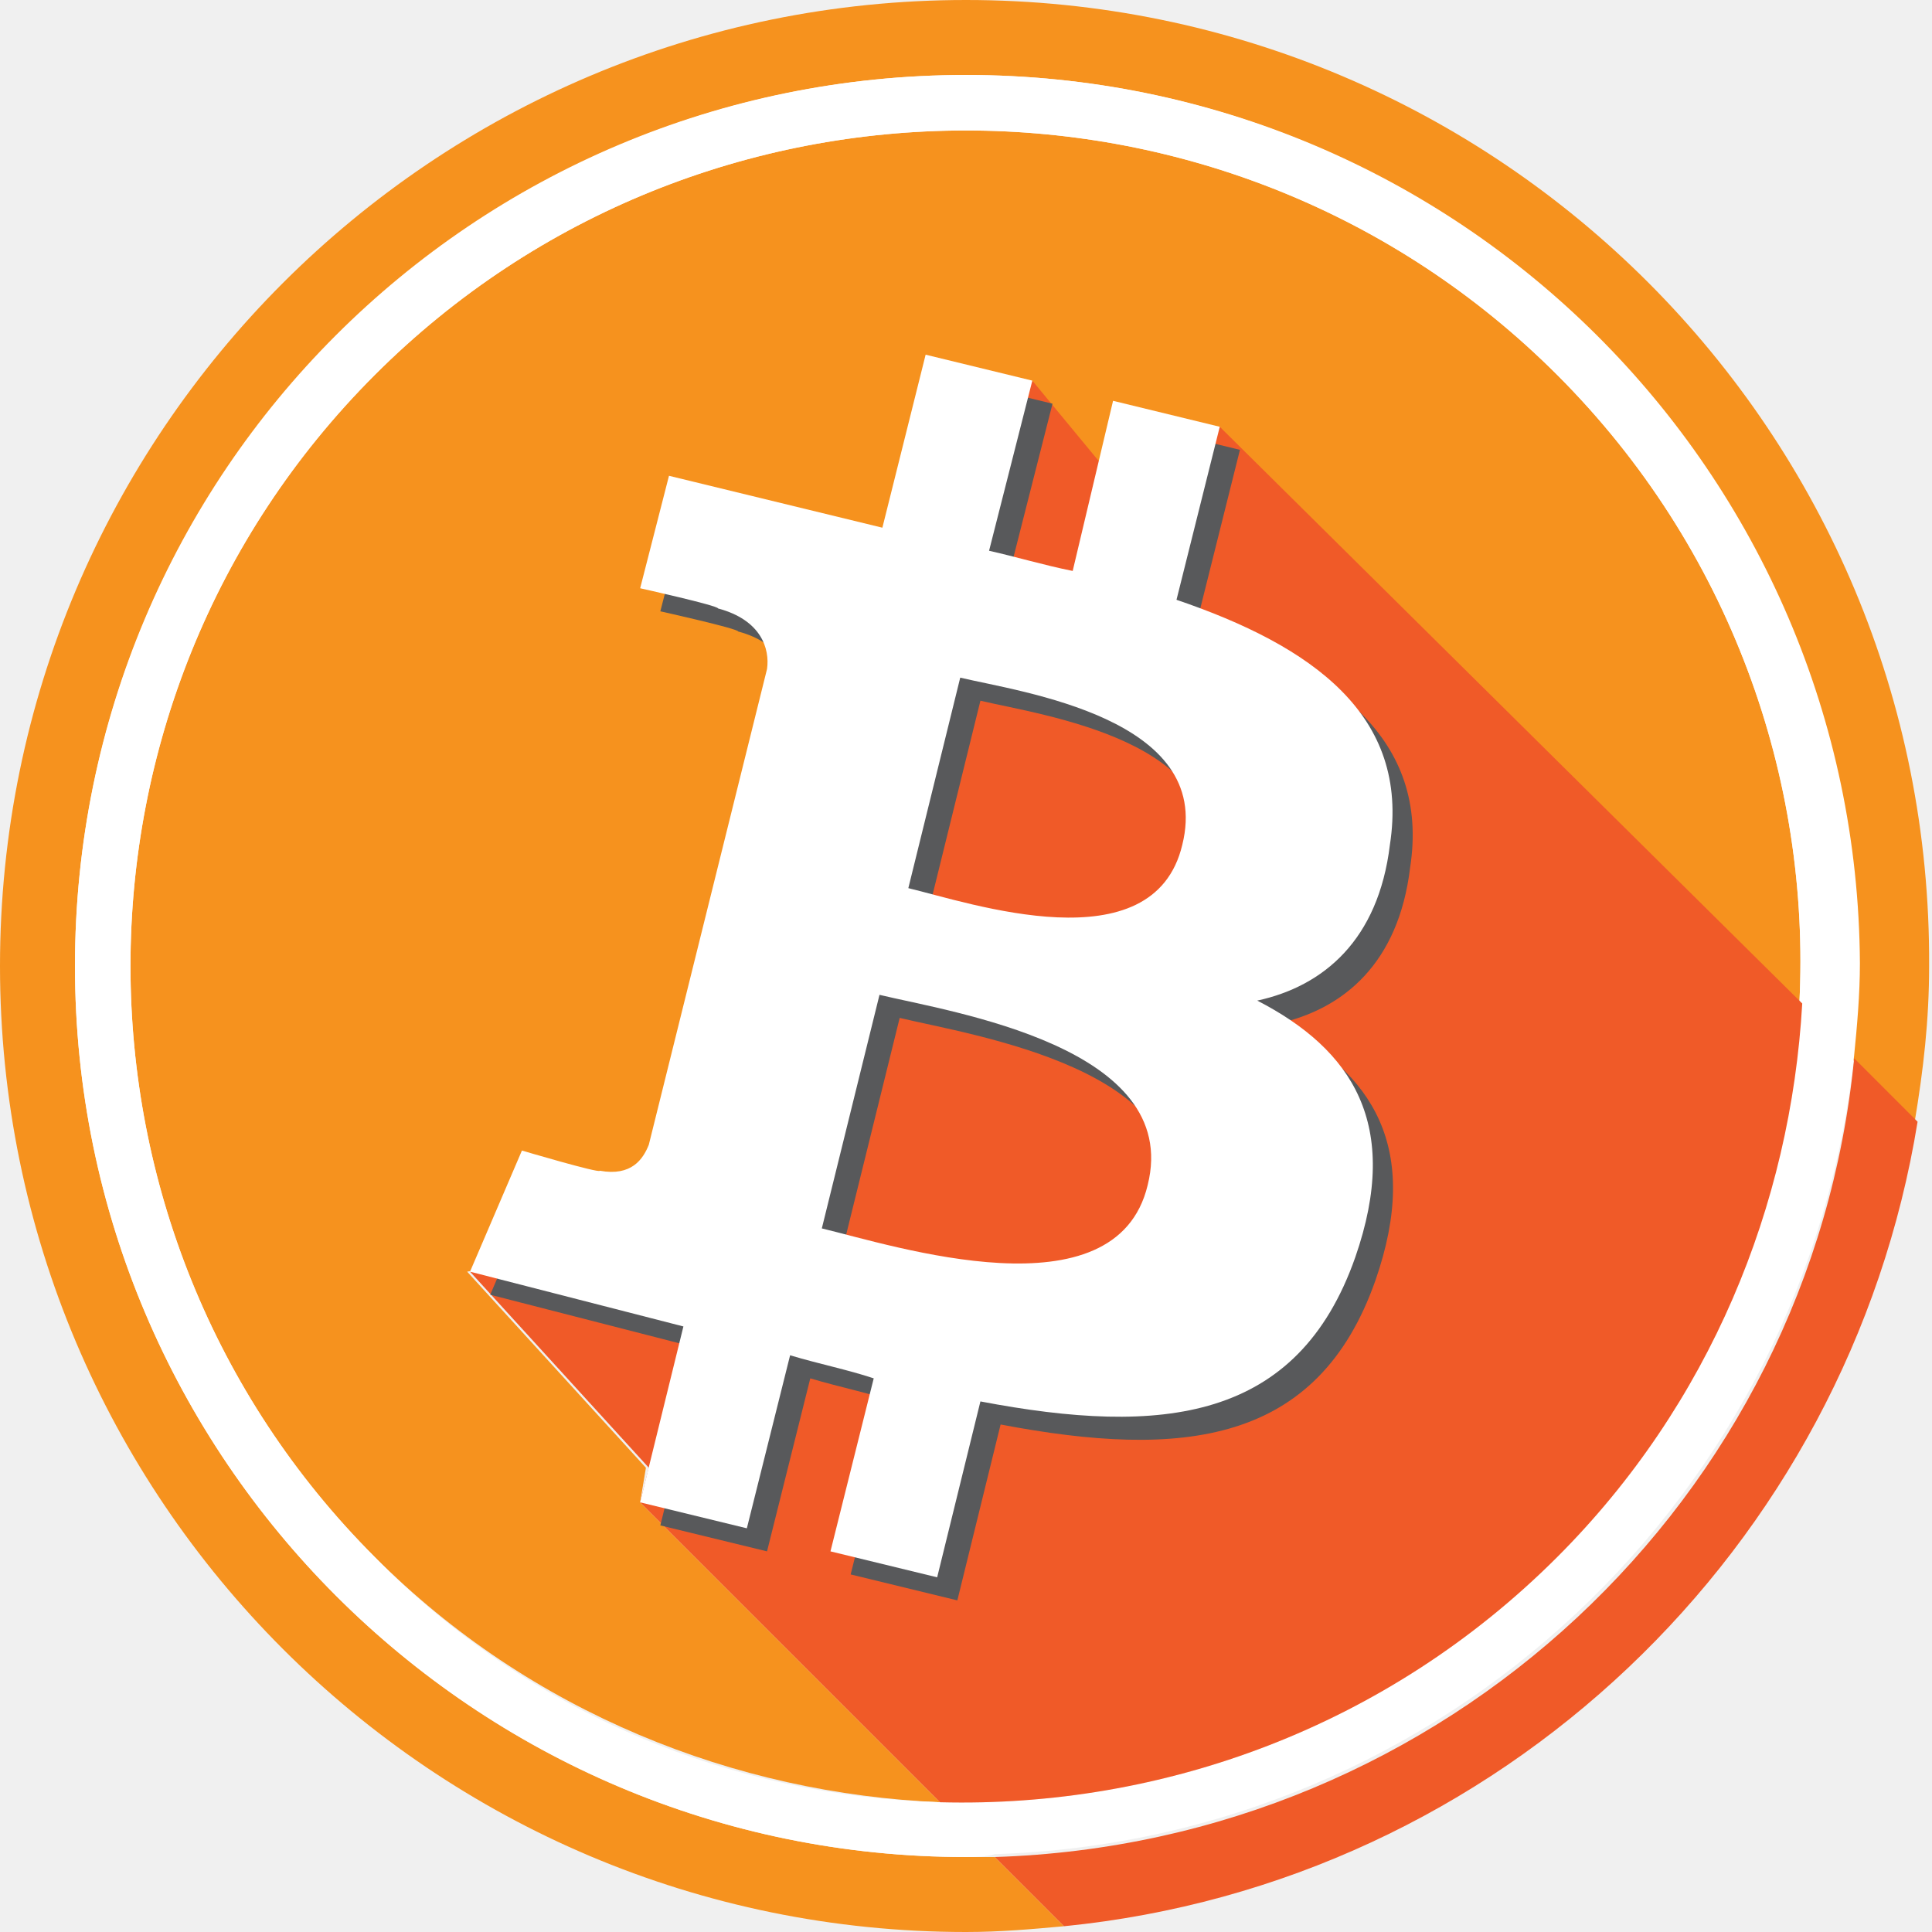
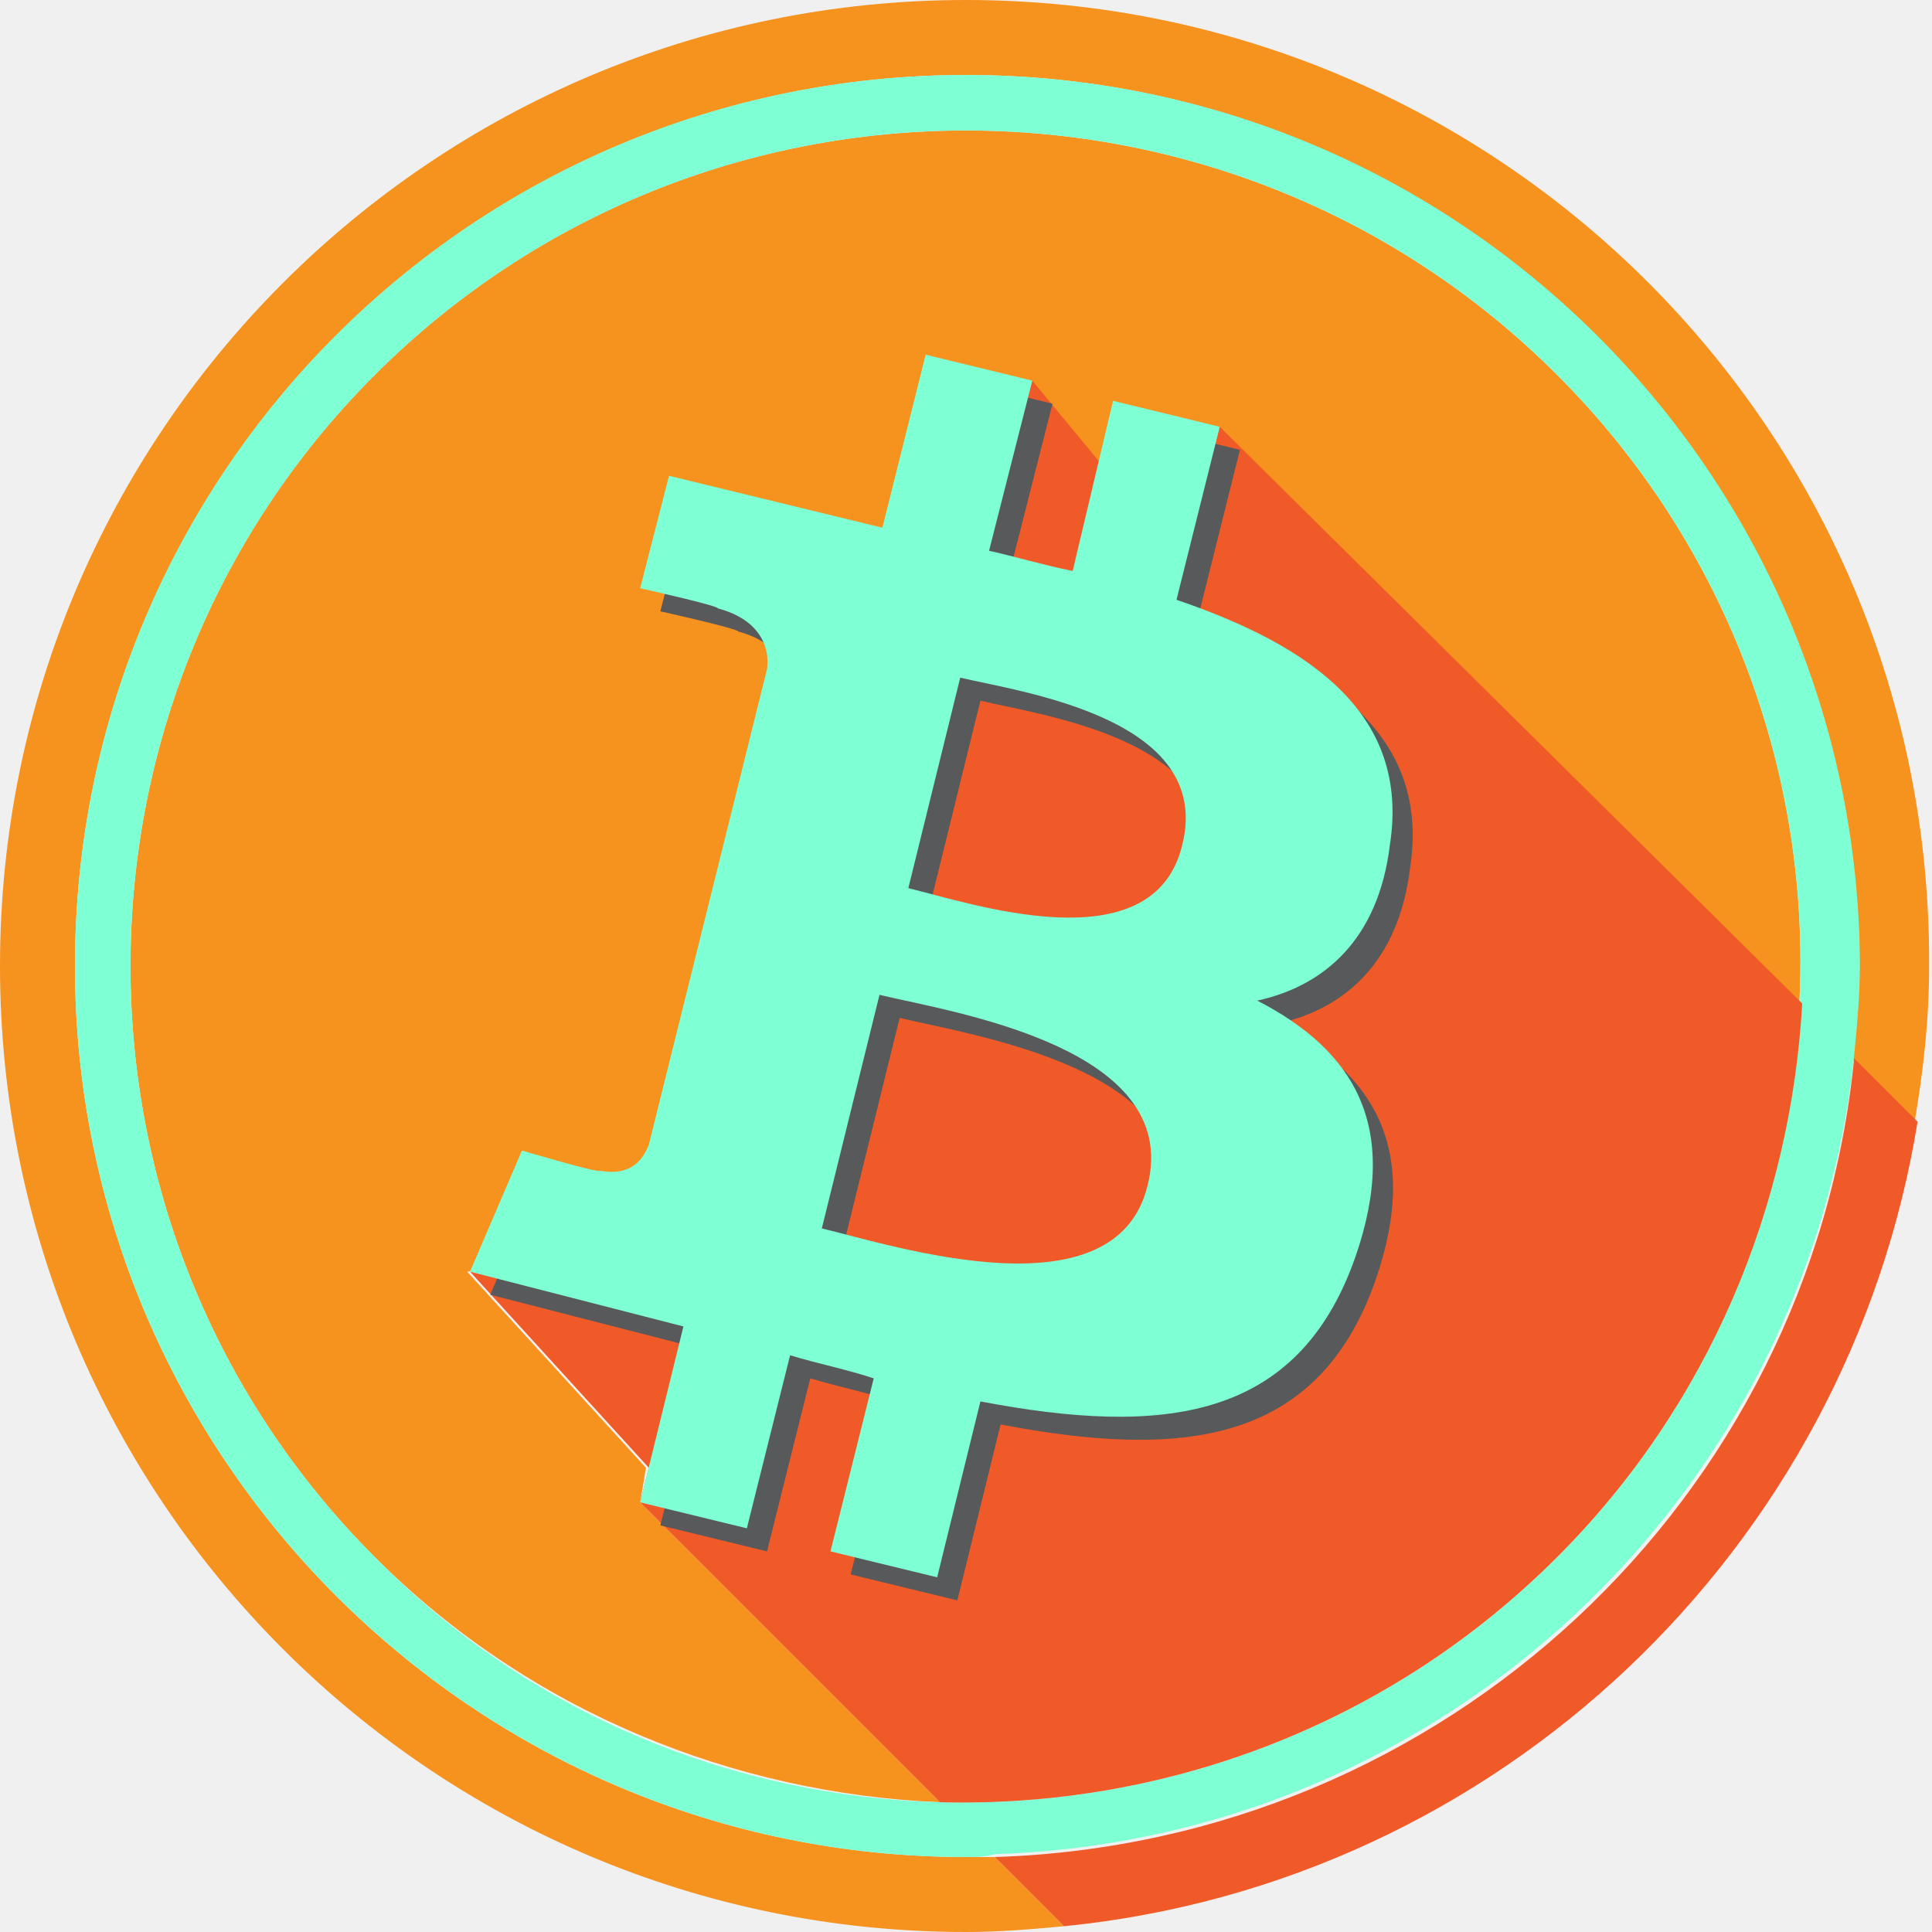
<svg xmlns="http://www.w3.org/2000/svg" version="1.1" id="Слой_1" x="0px" y="0px" viewBox="0 0 67 67" style="enable-background:new 0 0 67 67;" xml:space="preserve">
  <style type="text/css">
	.st0{fill:#F6921E;}
	.st1{fill:#F05A28;}
- 	.st2{fill:#FFFFFF;}
+ 	.st2{fill:#7FFFD4;}
	.st3{fill:#58595B;}
</style>
  <g>
    <path class="st0" d="M33.5,64.4c-17.1,0-30.9-13.9-30.9-30.9c0-17.1,13.9-30.9,30.9-30.9c17.1,0,30.9,13.9,30.9,30.9   c0,1.1-0.1,2.1-0.2,3.2l2.2,2.2c0.3-1.8,0.5-3.5,0.5-5.4C67,15,52,0,33.5,0S0,15,0,33.5S15,67,33.5,67c1.2,0,2.3-0.1,3.4-0.2   l-2.4-2.4C34.2,64.4,33.8,64.4,33.5,64.4z" />
    <path class="st0" d="M22.4,50.9l-6.2-6.8l5.6-1l13.9-29.9l3.8,4.6l2.7-3l20.2,20C62.8,27,60,19,54,13C42.7,1.7,24.3,1.7,13,13   C1.7,24.3,1.7,42.7,13,54c5.4,5.4,12.5,8.2,19.6,8.5L22.2,52.1L22.4,50.9z" />
    <path class="st1" d="M66.5,38.9l-2.2-2.2c-1.5,15.3-14.2,27.2-29.8,27.7l2.4,2.4C52,65.3,64.1,53.7,66.5,38.9z" />
    <path class="st2" d="M33.5,2.6C16.4,2.6,2.6,16.4,2.6,33.5c0,17.1,13.9,30.9,30.9,30.9c0.3,0,0.7,0,1-0.1   c15.6-0.5,28.2-12.5,29.8-27.7c0.1-1,0.2-2.1,0.2-3.2C64.4,16.4,50.6,2.6,33.5,2.6z M54,54c-5.9,5.9-13.7,8.7-21.4,8.5   c-7.1-0.2-14.2-3-19.6-8.5C1.7,42.7,1.7,24.3,13,13C24.3,1.7,42.7,1.7,54,13c6,6,8.8,14,8.4,21.8C62.1,41.8,59.3,48.7,54,54z" />
    <path class="st1" d="M62.5,34.8l-20.2-20l-2.7,3l-3.8-4.6L21.9,43.1l-5.6,1l6.2,6.8l-0.3,1.2l10.4,10.4c7.7,0.2,15.5-2.6,21.4-8.5   C59.3,48.7,62.1,41.8,62.5,34.8z" />
    <path class="st3" d="M48.9,30.1c0.7-4.5-2.7-6.9-7.4-8.5l1.5-6l-3.7-0.9l-1.4,5.9c-1-0.2-2-0.5-2.9-0.7l1.5-5.9l-3.7-0.9l-1.5,6   l-7.4-1.8l-1,3.9c0,0,2.7,0.6,2.7,0.7c1.5,0.4,1.8,1.4,1.7,2.1l-4.1,16.5c-0.2,0.5-0.6,1.1-1.7,0.9c0,0.1-2.7-0.7-2.7-0.7L17,44.9   l7.4,1.9l-1.5,6.1l3.7,0.9l1.5-6c1,0.3,2,0.5,2.9,0.8l-1.5,6l3.7,0.9l1.5-6.1c6.3,1.2,11,0.7,13-5c1.6-4.6-0.1-7.2-3.4-8.9   C46.6,35,48.5,33.4,48.9,30.1 M40.5,41.9c-1.1,4.6-8.8,2.1-11.3,1.5l2-8.1C33.7,35.9,41.7,37.1,40.5,41.9 M41.7,30.1   c-1,4.2-7.4,2-9.5,1.5l1.8-7.3C36.1,24.8,42.8,25.7,41.7,30.1" />
    <path class="st2" d="M48.2,29.3c0.7-4.5-2.7-6.9-7.4-8.5l1.5-6l-3.7-0.9l-1.4,5.9c-1-0.2-2-0.5-2.9-0.7l1.5-5.9l-3.7-0.9l-1.5,6   l-7.4-1.8l-1,3.9c0,0,2.7,0.6,2.7,0.7c1.5,0.4,1.8,1.4,1.7,2.1l-4.1,16.5c-0.2,0.5-0.6,1.1-1.7,0.9c0,0.1-2.7-0.7-2.7-0.7l-1.8,4.2   l7.4,1.9l-1.5,6.1l3.7,0.9l1.5-6c1,0.3,2,0.5,2.9,0.8l-1.5,6l3.7,0.9l1.5-6.1c6.3,1.2,11,0.7,13-5c1.6-4.6-0.1-7.2-3.4-8.9   C45.9,34.2,47.8,32.6,48.2,29.3 M39.8,41.1c-1.1,4.6-8.8,2.1-11.3,1.5l2-8.1C33,35.1,41,36.3,39.8,41.1 M41,29.3   c-1,4.2-7.4,2-9.5,1.5l1.8-7.3C35.4,24,42.1,24.9,41,29.3" />
  </g>
</svg>
